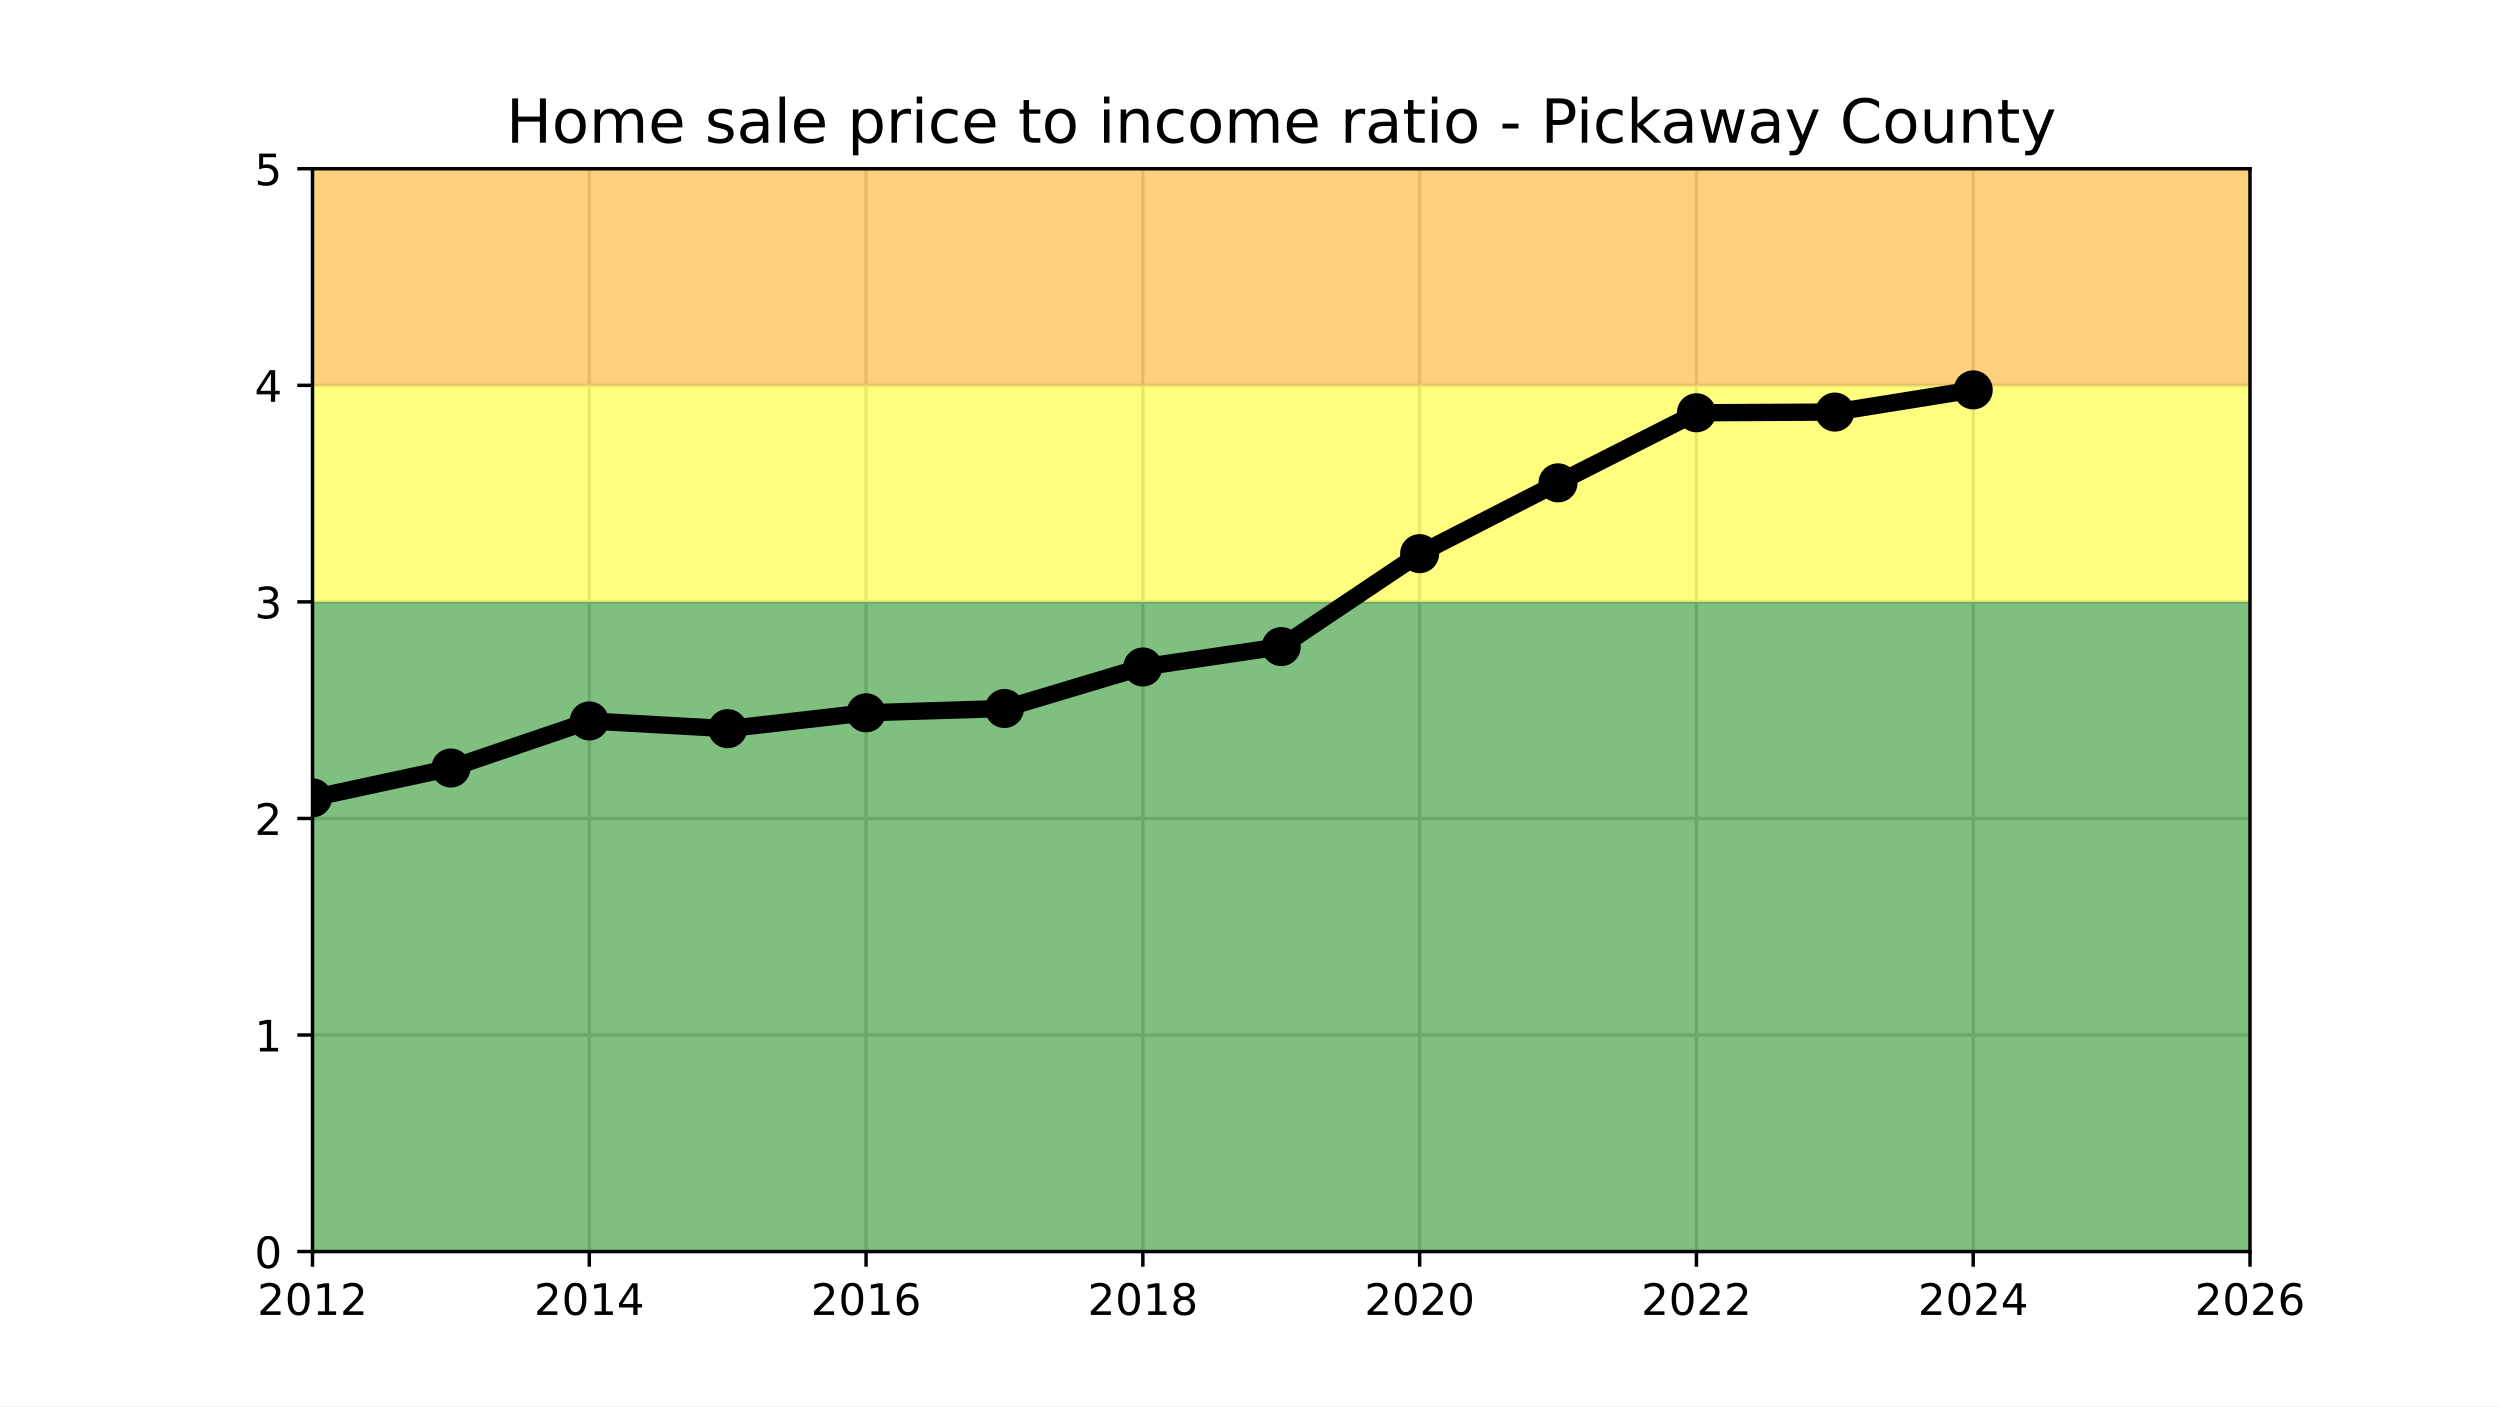
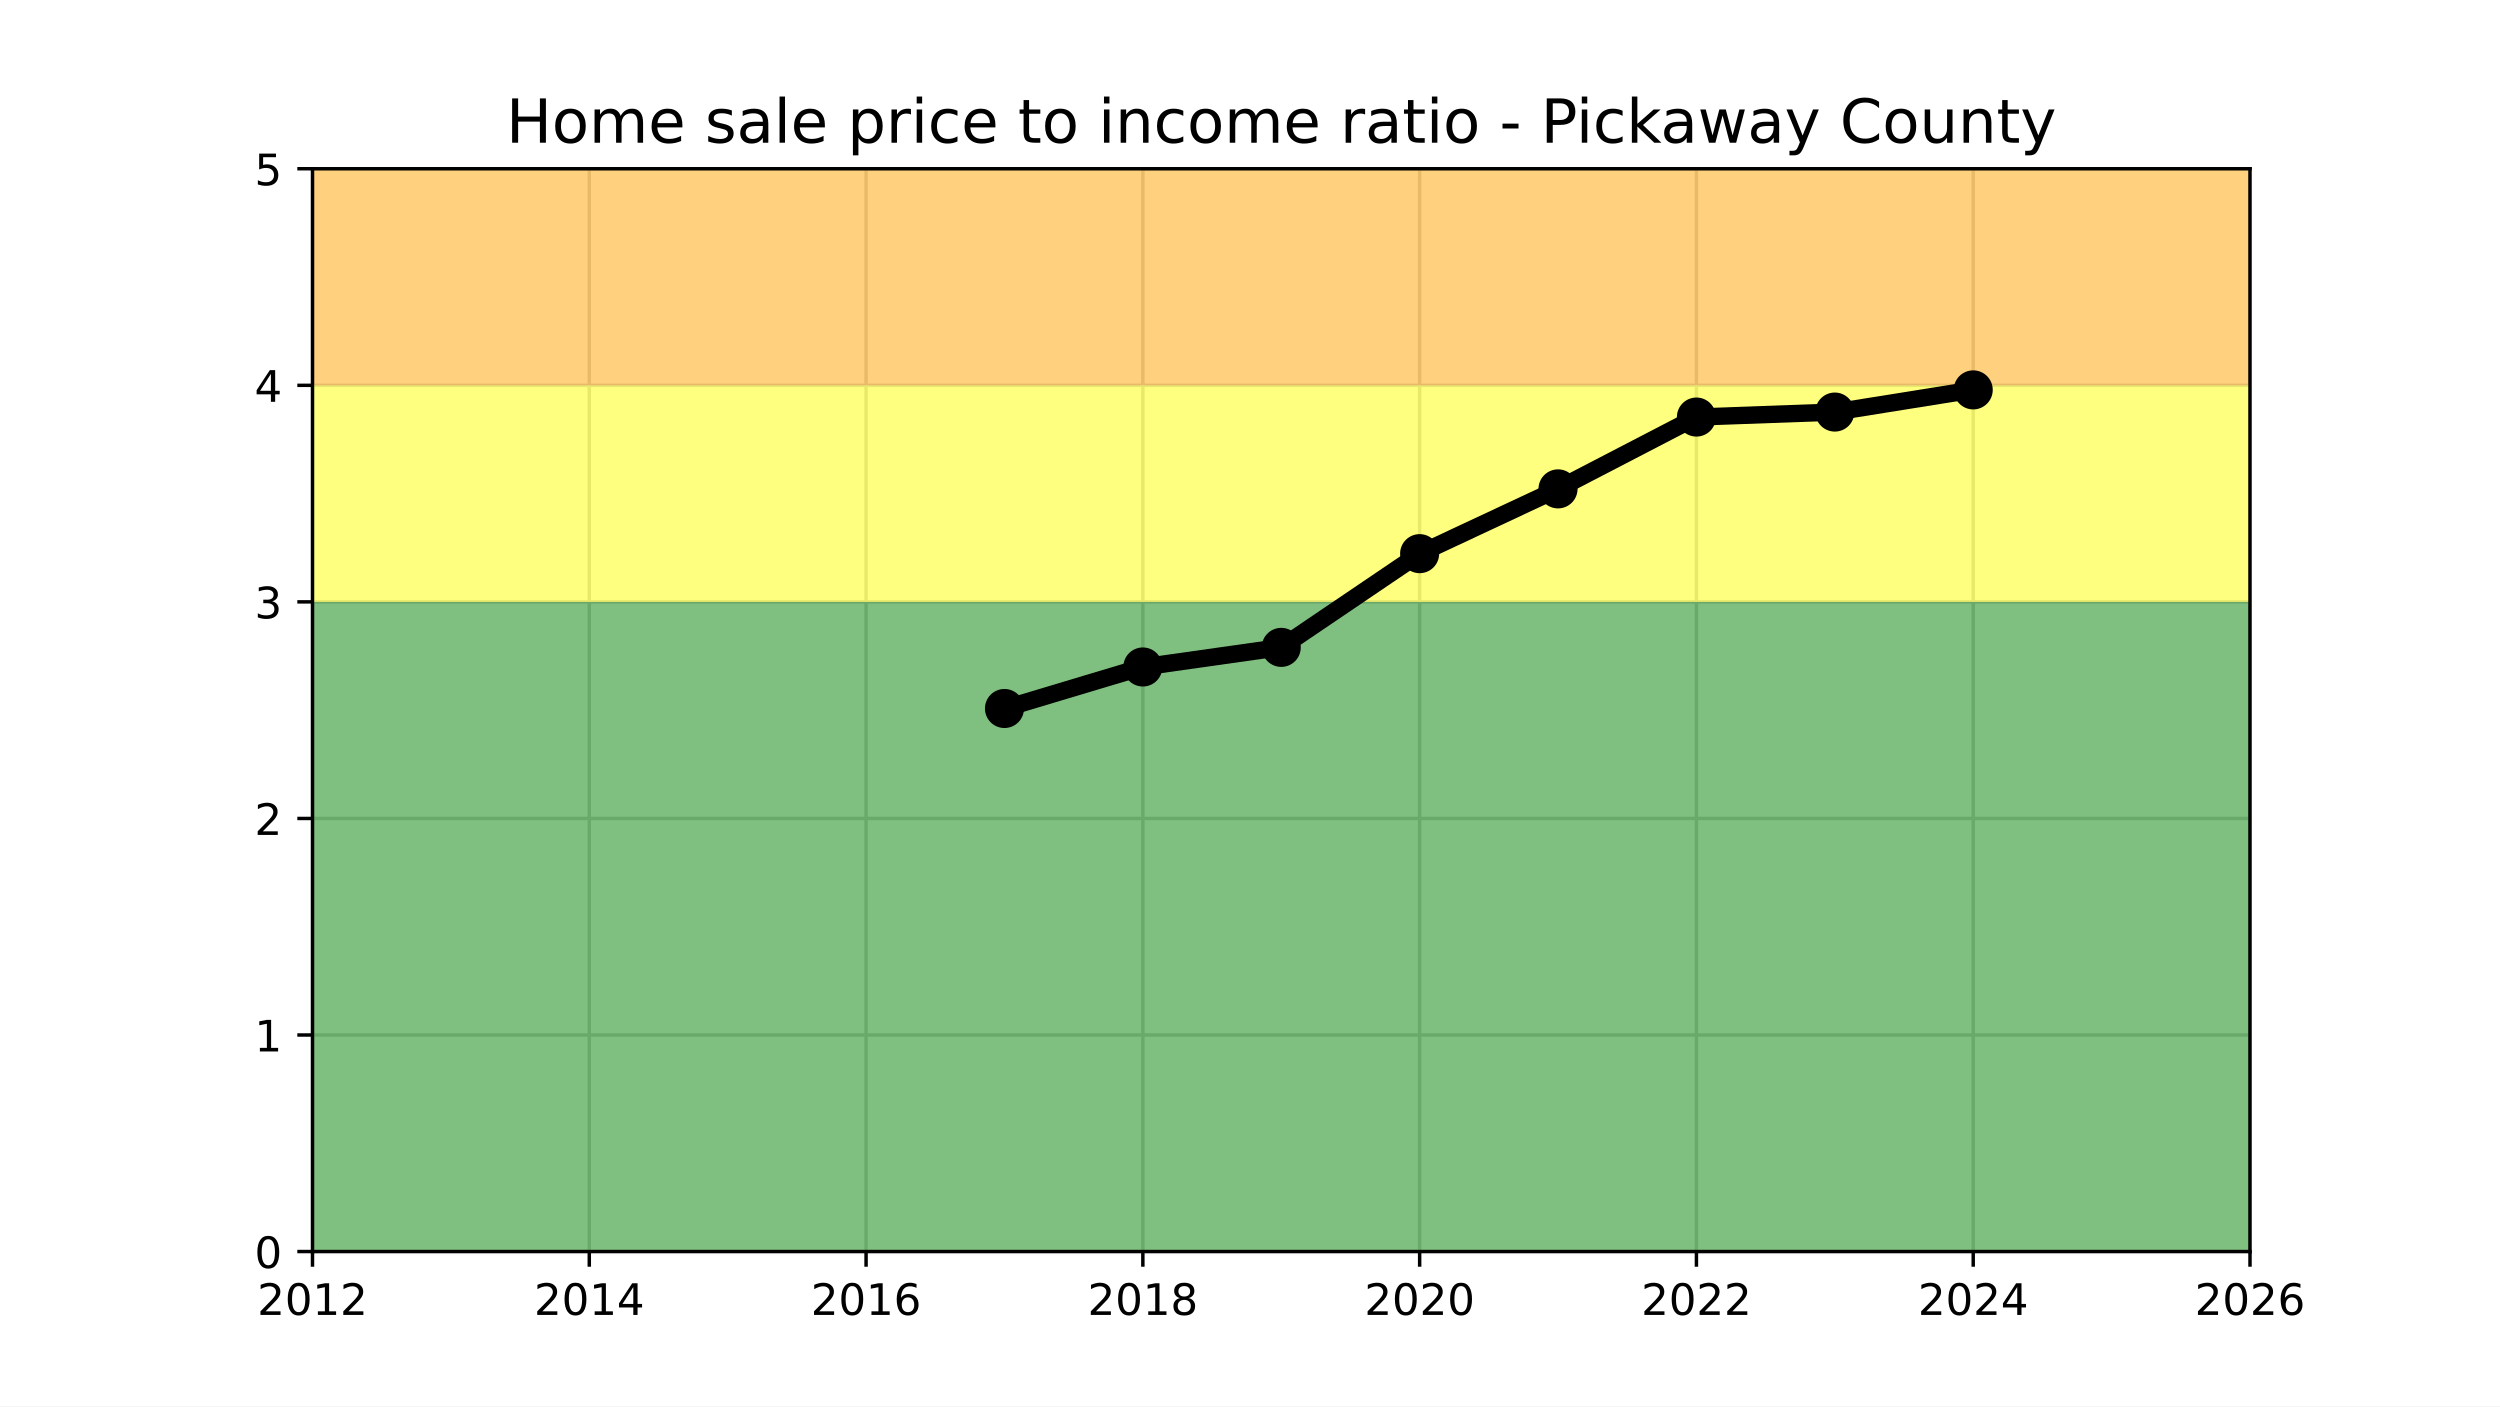
<svg xmlns="http://www.w3.org/2000/svg" xmlns:xlink="http://www.w3.org/1999/xlink" width="576pt" height="324pt" viewBox="0 0 576 324" version="1.1">
  <defs>
    <style type="text/css">*{stroke-linejoin: round; stroke-linecap: butt}</style>
  </defs>
  <g id="figure_1">
    <g id="patch_1">
      <path d="M 0 324  L 576 324  L 576 0  L 0 0  z " style="fill: #ffffff" />
    </g>
    <g id="axes_1">
      <g id="patch_2">
        <path d="M 72 288.36  L 518.4 288.36  L 518.4 38.88  L 72 38.88  z " style="fill: #ffffff" />
      </g>
      <g id="matplotlib.axis_1">
        <g id="xtick_1">
          <g id="line2d_1">
-             <path d="M 72 288.36  L 72 38.88  " clip-path="url(#p6f67973359)" style="fill: none; stroke: #d3d3d3; stroke-width: 0.8; stroke-linecap: square" />
+             <path d="M 72 288.36  L 72 38.88  " clip-path="url(#pc528bc498f)" style="fill: none; stroke: #d3d3d3; stroke-width: 0.8; stroke-linecap: square" />
          </g>
          <g id="line2d_2">
            <defs>
-               <path id="mface6bb71c" d="M 0 0  L 0 3.5  " style="stroke: #000000; stroke-width: 0.8" />
+               <path id="m0e28d8a5d4" d="M 0 0  L 0 3.5  " style="stroke: #000000; stroke-width: 0.8" />
            </defs>
            <g>
-               <use xlink:href="#mface6bb71c" x="72" y="288.36" style="stroke: #000000; stroke-width: 0.8" />
+               <use xlink:href="#m0e28d8a5d4" x="72" y="288.36" style="stroke: #000000; stroke-width: 0.8" />
            </g>
          </g>
          <g id="text_1">
            <g transform="translate(59.275 302.9584) scale(0.1 -0.1)">
              <defs>
                <path id="DejaVuSans-32" d="M 1228 531  L 3431 531  L 3431 0  L 469 0  L 469 531  Q 828 903 1448 1529  Q 2069 2156 2228 2338  Q 2531 2678 2651 2914  Q 2772 3150 2772 3378  Q 2772 3750 2511 3984  Q 2250 4219 1831 4219  Q 1534 4219 1204 4116  Q 875 4013 500 3803  L 500 4441  Q 881 4594 1212 4672  Q 1544 4750 1819 4750  Q 2544 4750 2975 4387  Q 3406 4025 3406 3419  Q 3406 3131 3298 2873  Q 3191 2616 2906 2266  Q 2828 2175 2409 1742  Q 1991 1309 1228 531  z " transform="scale(0.015625)" />
                <path id="DejaVuSans-30" d="M 2034 4250  Q 1547 4250 1301 3770  Q 1056 3291 1056 2328  Q 1056 1369 1301 889  Q 1547 409 2034 409  Q 2525 409 2770 889  Q 3016 1369 3016 2328  Q 3016 3291 2770 3770  Q 2525 4250 2034 4250  z M 2034 4750  Q 2819 4750 3233 4129  Q 3647 3509 3647 2328  Q 3647 1150 3233 529  Q 2819 -91 2034 -91  Q 1250 -91 836 529  Q 422 1150 422 2328  Q 422 3509 836 4129  Q 1250 4750 2034 4750  z " transform="scale(0.015625)" />
                <path id="DejaVuSans-31" d="M 794 531  L 1825 531  L 1825 4091  L 703 3866  L 703 4441  L 1819 4666  L 2450 4666  L 2450 531  L 3481 531  L 3481 0  L 794 0  L 794 531  z " transform="scale(0.015625)" />
              </defs>
              <use xlink:href="#DejaVuSans-32" />
              <use xlink:href="#DejaVuSans-30" transform="translate(63.62305 0)" />
              <use xlink:href="#DejaVuSans-31" transform="translate(127.2461 0)" />
              <use xlink:href="#DejaVuSans-32" transform="translate(190.8691 0)" />
            </g>
          </g>
        </g>
        <g id="xtick_2">
          <g id="line2d_3">
-             <path d="M 135.771 288.36  L 135.771 38.88  " clip-path="url(#p6f67973359)" style="fill: none; stroke: #d3d3d3; stroke-width: 0.8; stroke-linecap: square" />
+             <path d="M 135.771 288.36  L 135.771 38.88  " clip-path="url(#pc528bc498f)" style="fill: none; stroke: #d3d3d3; stroke-width: 0.8; stroke-linecap: square" />
          </g>
          <g id="line2d_4">
            <g>
-               <use xlink:href="#mface6bb71c" x="135.771" y="288.36" style="stroke: #000000; stroke-width: 0.8" />
+               <use xlink:href="#m0e28d8a5d4" x="135.771" y="288.36" style="stroke: #000000; stroke-width: 0.8" />
            </g>
          </g>
          <g id="text_2">
            <g transform="translate(123.0464 302.9584) scale(0.1 -0.1)">
              <defs>
                <path id="DejaVuSans-34" d="M 2419 4116  L 825 1625  L 2419 1625  L 2419 4116  z M 2253 4666  L 3047 4666  L 3047 1625  L 3713 1625  L 3713 1100  L 3047 1100  L 3047 0  L 2419 0  L 2419 1100  L 313 1100  L 313 1709  L 2253 4666  z " transform="scale(0.015625)" />
              </defs>
              <use xlink:href="#DejaVuSans-32" />
              <use xlink:href="#DejaVuSans-30" transform="translate(63.62305 0)" />
              <use xlink:href="#DejaVuSans-31" transform="translate(127.2461 0)" />
              <use xlink:href="#DejaVuSans-34" transform="translate(190.8691 0)" />
            </g>
          </g>
        </g>
        <g id="xtick_3">
          <g id="line2d_5">
-             <path d="M 199.543 288.36  L 199.543 38.88  " clip-path="url(#p6f67973359)" style="fill: none; stroke: #d3d3d3; stroke-width: 0.8; stroke-linecap: square" />
+             <path d="M 199.543 288.36  L 199.543 38.88  " clip-path="url(#pc528bc498f)" style="fill: none; stroke: #d3d3d3; stroke-width: 0.8; stroke-linecap: square" />
          </g>
          <g id="line2d_6">
            <g>
-               <use xlink:href="#mface6bb71c" x="199.543" y="288.36" style="stroke: #000000; stroke-width: 0.8" />
+               <use xlink:href="#m0e28d8a5d4" x="199.543" y="288.36" style="stroke: #000000; stroke-width: 0.8" />
            </g>
          </g>
          <g id="text_3">
            <g transform="translate(186.8179 302.9584) scale(0.1 -0.1)">
              <defs>
                <path id="DejaVuSans-36" d="M 2113 2584  Q 1688 2584 1439 2293  Q 1191 2003 1191 1497  Q 1191 994 1439 701  Q 1688 409 2113 409  Q 2538 409 2786 701  Q 3034 994 3034 1497  Q 3034 2003 2786 2293  Q 2538 2584 2113 2584  z M 3366 4563  L 3366 3988  Q 3128 4100 2886 4159  Q 2644 4219 2406 4219  Q 1781 4219 1451 3797  Q 1122 3375 1075 2522  Q 1259 2794 1537 2939  Q 1816 3084 2150 3084  Q 2853 3084 3261 2657  Q 3669 2231 3669 1497  Q 3669 778 3244 343  Q 2819 -91 2113 -91  Q 1303 -91 875 529  Q 447 1150 447 2328  Q 447 3434 972 4092  Q 1497 4750 2381 4750  Q 2619 4750 2861 4703  Q 3103 4656 3366 4563  z " transform="scale(0.015625)" />
              </defs>
              <use xlink:href="#DejaVuSans-32" />
              <use xlink:href="#DejaVuSans-30" transform="translate(63.62305 0)" />
              <use xlink:href="#DejaVuSans-31" transform="translate(127.2461 0)" />
              <use xlink:href="#DejaVuSans-36" transform="translate(190.8691 0)" />
            </g>
          </g>
        </g>
        <g id="xtick_4">
          <g id="line2d_7">
-             <path d="M 263.314 288.36  L 263.314 38.88  " clip-path="url(#p6f67973359)" style="fill: none; stroke: #d3d3d3; stroke-width: 0.8; stroke-linecap: square" />
+             <path d="M 263.314 288.36  L 263.314 38.88  " clip-path="url(#pc528bc498f)" style="fill: none; stroke: #d3d3d3; stroke-width: 0.8; stroke-linecap: square" />
          </g>
          <g id="line2d_8">
            <g>
-               <use xlink:href="#mface6bb71c" x="263.314" y="288.36" style="stroke: #000000; stroke-width: 0.8" />
+               <use xlink:href="#m0e28d8a5d4" x="263.314" y="288.36" style="stroke: #000000; stroke-width: 0.8" />
            </g>
          </g>
          <g id="text_4">
            <g transform="translate(250.5893 302.9584) scale(0.1 -0.1)">
              <defs>
                <path id="DejaVuSans-38" d="M 2034 2216  Q 1584 2216 1326 1975  Q 1069 1734 1069 1313  Q 1069 891 1326 650  Q 1584 409 2034 409  Q 2484 409 2743 651  Q 3003 894 3003 1313  Q 3003 1734 2745 1975  Q 2488 2216 2034 2216  z M 1403 2484  Q 997 2584 770 2862  Q 544 3141 544 3541  Q 544 4100 942 4425  Q 1341 4750 2034 4750  Q 2731 4750 3128 4425  Q 3525 4100 3525 3541  Q 3525 3141 3298 2862  Q 3072 2584 2669 2484  Q 3125 2378 3379 2068  Q 3634 1759 3634 1313  Q 3634 634 3220 271  Q 2806 -91 2034 -91  Q 1263 -91 848 271  Q 434 634 434 1313  Q 434 1759 690 2068  Q 947 2378 1403 2484  z M 1172 3481  Q 1172 3119 1398 2916  Q 1625 2713 2034 2713  Q 2441 2713 2670 2916  Q 2900 3119 2900 3481  Q 2900 3844 2670 4047  Q 2441 4250 2034 4250  Q 1625 4250 1398 4047  Q 1172 3844 1172 3481  z " transform="scale(0.015625)" />
              </defs>
              <use xlink:href="#DejaVuSans-32" />
              <use xlink:href="#DejaVuSans-30" transform="translate(63.62305 0)" />
              <use xlink:href="#DejaVuSans-31" transform="translate(127.2461 0)" />
              <use xlink:href="#DejaVuSans-38" transform="translate(190.8691 0)" />
            </g>
          </g>
        </g>
        <g id="xtick_5">
          <g id="line2d_9">
-             <path d="M 327.086 288.36  L 327.086 38.88  " clip-path="url(#p6f67973359)" style="fill: none; stroke: #d3d3d3; stroke-width: 0.8; stroke-linecap: square" />
+             <path d="M 327.086 288.36  L 327.086 38.88  " clip-path="url(#pc528bc498f)" style="fill: none; stroke: #d3d3d3; stroke-width: 0.8; stroke-linecap: square" />
          </g>
          <g id="line2d_10">
            <g>
-               <use xlink:href="#mface6bb71c" x="327.086" y="288.36" style="stroke: #000000; stroke-width: 0.8" />
+               <use xlink:href="#m0e28d8a5d4" x="327.086" y="288.36" style="stroke: #000000; stroke-width: 0.8" />
            </g>
          </g>
          <g id="text_5">
            <g transform="translate(314.3607 302.9584) scale(0.1 -0.1)">
              <use xlink:href="#DejaVuSans-32" />
              <use xlink:href="#DejaVuSans-30" transform="translate(63.62305 0)" />
              <use xlink:href="#DejaVuSans-32" transform="translate(127.2461 0)" />
              <use xlink:href="#DejaVuSans-30" transform="translate(190.8691 0)" />
            </g>
          </g>
        </g>
        <g id="xtick_6">
          <g id="line2d_11">
-             <path d="M 390.857 288.36  L 390.857 38.88  " clip-path="url(#p6f67973359)" style="fill: none; stroke: #d3d3d3; stroke-width: 0.8; stroke-linecap: square" />
+             <path d="M 390.857 288.36  L 390.857 38.88  " clip-path="url(#pc528bc498f)" style="fill: none; stroke: #d3d3d3; stroke-width: 0.8; stroke-linecap: square" />
          </g>
          <g id="line2d_12">
            <g>
-               <use xlink:href="#mface6bb71c" x="390.857" y="288.36" style="stroke: #000000; stroke-width: 0.8" />
+               <use xlink:href="#m0e28d8a5d4" x="390.857" y="288.36" style="stroke: #000000; stroke-width: 0.8" />
            </g>
          </g>
          <g id="text_6">
            <g transform="translate(378.1321 302.9584) scale(0.1 -0.1)">
              <use xlink:href="#DejaVuSans-32" />
              <use xlink:href="#DejaVuSans-30" transform="translate(63.62305 0)" />
              <use xlink:href="#DejaVuSans-32" transform="translate(127.2461 0)" />
              <use xlink:href="#DejaVuSans-32" transform="translate(190.8691 0)" />
            </g>
          </g>
        </g>
        <g id="xtick_7">
          <g id="line2d_13">
-             <path d="M 454.629 288.36  L 454.629 38.88  " clip-path="url(#p6f67973359)" style="fill: none; stroke: #d3d3d3; stroke-width: 0.8; stroke-linecap: square" />
+             <path d="M 454.629 288.36  L 454.629 38.88  " clip-path="url(#pc528bc498f)" style="fill: none; stroke: #d3d3d3; stroke-width: 0.8; stroke-linecap: square" />
          </g>
          <g id="line2d_14">
            <g>
-               <use xlink:href="#mface6bb71c" x="454.629" y="288.36" style="stroke: #000000; stroke-width: 0.8" />
+               <use xlink:href="#m0e28d8a5d4" x="454.629" y="288.36" style="stroke: #000000; stroke-width: 0.8" />
            </g>
          </g>
          <g id="text_7">
            <g transform="translate(441.9036 302.9584) scale(0.1 -0.1)">
              <use xlink:href="#DejaVuSans-32" />
              <use xlink:href="#DejaVuSans-30" transform="translate(63.62305 0)" />
              <use xlink:href="#DejaVuSans-32" transform="translate(127.2461 0)" />
              <use xlink:href="#DejaVuSans-34" transform="translate(190.8691 0)" />
            </g>
          </g>
        </g>
        <g id="xtick_8">
          <g id="line2d_15">
-             <path d="M 518.4 288.36  L 518.4 38.88  " clip-path="url(#p6f67973359)" style="fill: none; stroke: #d3d3d3; stroke-width: 0.8; stroke-linecap: square" />
+             <path d="M 518.4 288.36  L 518.4 38.88  " clip-path="url(#pc528bc498f)" style="fill: none; stroke: #d3d3d3; stroke-width: 0.8; stroke-linecap: square" />
          </g>
          <g id="line2d_16">
            <g>
-               <use xlink:href="#mface6bb71c" x="518.4" y="288.36" style="stroke: #000000; stroke-width: 0.8" />
+               <use xlink:href="#m0e28d8a5d4" x="518.4" y="288.36" style="stroke: #000000; stroke-width: 0.8" />
            </g>
          </g>
          <g id="text_8">
            <g transform="translate(505.675 302.9584) scale(0.1 -0.1)">
              <use xlink:href="#DejaVuSans-32" />
              <use xlink:href="#DejaVuSans-30" transform="translate(63.62305 0)" />
              <use xlink:href="#DejaVuSans-32" transform="translate(127.2461 0)" />
              <use xlink:href="#DejaVuSans-36" transform="translate(190.8691 0)" />
            </g>
          </g>
        </g>
      </g>
      <g id="matplotlib.axis_2">
        <g id="ytick_1">
          <g id="line2d_17">
-             <path d="M 72 288.36  L 518.4 288.36  " clip-path="url(#p6f67973359)" style="fill: none; stroke: #d3d3d3; stroke-width: 0.8; stroke-linecap: square" />
+             <path d="M 72 288.36  L 518.4 288.36  " clip-path="url(#pc528bc498f)" style="fill: none; stroke: #d3d3d3; stroke-width: 0.8; stroke-linecap: square" />
          </g>
          <g id="line2d_18">
            <defs>
-               <path id="ma7f2b5d36d" d="M 0 0  L -3.5 0  " style="stroke: #000000; stroke-width: 0.8" />
+               <path id="m0cc59bc27e" d="M 0 0  L -3.5 0  " style="stroke: #000000; stroke-width: 0.8" />
            </defs>
            <g>
-               <use xlink:href="#ma7f2b5d36d" x="72" y="288.36" style="stroke: #000000; stroke-width: 0.8" />
+               <use xlink:href="#m0cc59bc27e" x="72" y="288.36" style="stroke: #000000; stroke-width: 0.8" />
            </g>
          </g>
          <g id="text_9">
            <g transform="translate(58.6375 292.1592) scale(0.1 -0.1)">
              <use xlink:href="#DejaVuSans-30" />
            </g>
          </g>
        </g>
        <g id="ytick_2">
          <g id="line2d_19">
-             <path d="M 72 238.464  L 518.4 238.464  " clip-path="url(#p6f67973359)" style="fill: none; stroke: #d3d3d3; stroke-width: 0.8; stroke-linecap: square" />
+             <path d="M 72 238.464  L 518.4 238.464  " clip-path="url(#pc528bc498f)" style="fill: none; stroke: #d3d3d3; stroke-width: 0.8; stroke-linecap: square" />
          </g>
          <g id="line2d_20">
            <g>
-               <use xlink:href="#ma7f2b5d36d" x="72" y="238.464" style="stroke: #000000; stroke-width: 0.8" />
+               <use xlink:href="#m0cc59bc27e" x="72" y="238.464" style="stroke: #000000; stroke-width: 0.8" />
            </g>
          </g>
          <g id="text_10">
            <g transform="translate(58.6375 242.2632) scale(0.1 -0.1)">
              <use xlink:href="#DejaVuSans-31" />
            </g>
          </g>
        </g>
        <g id="ytick_3">
          <g id="line2d_21">
-             <path d="M 72 188.568  L 518.4 188.568  " clip-path="url(#p6f67973359)" style="fill: none; stroke: #d3d3d3; stroke-width: 0.8; stroke-linecap: square" />
+             <path d="M 72 188.568  L 518.4 188.568  " clip-path="url(#pc528bc498f)" style="fill: none; stroke: #d3d3d3; stroke-width: 0.8; stroke-linecap: square" />
          </g>
          <g id="line2d_22">
            <g>
-               <use xlink:href="#ma7f2b5d36d" x="72" y="188.568" style="stroke: #000000; stroke-width: 0.8" />
+               <use xlink:href="#m0cc59bc27e" x="72" y="188.568" style="stroke: #000000; stroke-width: 0.8" />
            </g>
          </g>
          <g id="text_11">
            <g transform="translate(58.6375 192.3672) scale(0.1 -0.1)">
              <use xlink:href="#DejaVuSans-32" />
            </g>
          </g>
        </g>
        <g id="ytick_4">
          <g id="line2d_23">
-             <path d="M 72 138.672  L 518.4 138.672  " clip-path="url(#p6f67973359)" style="fill: none; stroke: #d3d3d3; stroke-width: 0.8; stroke-linecap: square" />
+             <path d="M 72 138.672  L 518.4 138.672  " clip-path="url(#pc528bc498f)" style="fill: none; stroke: #d3d3d3; stroke-width: 0.8; stroke-linecap: square" />
          </g>
          <g id="line2d_24">
            <g>
-               <use xlink:href="#ma7f2b5d36d" x="72" y="138.672" style="stroke: #000000; stroke-width: 0.8" />
+               <use xlink:href="#m0cc59bc27e" x="72" y="138.672" style="stroke: #000000; stroke-width: 0.8" />
            </g>
          </g>
          <g id="text_12">
            <g transform="translate(58.6375 142.4712) scale(0.1 -0.1)">
              <defs>
                <path id="DejaVuSans-33" d="M 2597 2516  Q 3050 2419 3304 2112  Q 3559 1806 3559 1356  Q 3559 666 3084 287  Q 2609 -91 1734 -91  Q 1441 -91 1130 -33  Q 819 25 488 141  L 488 750  Q 750 597 1062 519  Q 1375 441 1716 441  Q 2309 441 2620 675  Q 2931 909 2931 1356  Q 2931 1769 2642 2001  Q 2353 2234 1838 2234  L 1294 2234  L 1294 2753  L 1863 2753  Q 2328 2753 2575 2939  Q 2822 3125 2822 3475  Q 2822 3834 2567 4026  Q 2313 4219 1838 4219  Q 1578 4219 1281 4162  Q 984 4106 628 3988  L 628 4550  Q 988 4650 1302 4700  Q 1616 4750 1894 4750  Q 2613 4750 3031 4423  Q 3450 4097 3450 3541  Q 3450 3153 3228 2886  Q 3006 2619 2597 2516  z " transform="scale(0.015625)" />
              </defs>
              <use xlink:href="#DejaVuSans-33" />
            </g>
          </g>
        </g>
        <g id="ytick_5">
          <g id="line2d_25">
-             <path d="M 72 88.776  L 518.4 88.776  " clip-path="url(#p6f67973359)" style="fill: none; stroke: #d3d3d3; stroke-width: 0.8; stroke-linecap: square" />
+             <path d="M 72 88.776  L 518.4 88.776  " clip-path="url(#pc528bc498f)" style="fill: none; stroke: #d3d3d3; stroke-width: 0.8; stroke-linecap: square" />
          </g>
          <g id="line2d_26">
            <g>
-               <use xlink:href="#ma7f2b5d36d" x="72" y="88.776" style="stroke: #000000; stroke-width: 0.8" />
+               <use xlink:href="#m0cc59bc27e" x="72" y="88.776" style="stroke: #000000; stroke-width: 0.8" />
            </g>
          </g>
          <g id="text_13">
            <g transform="translate(58.6375 92.57522) scale(0.1 -0.1)">
              <use xlink:href="#DejaVuSans-34" />
            </g>
          </g>
        </g>
        <g id="ytick_6">
          <g id="line2d_27">
-             <path d="M 72 38.88  L 518.4 38.88  " clip-path="url(#p6f67973359)" style="fill: none; stroke: #d3d3d3; stroke-width: 0.8; stroke-linecap: square" />
+             <path d="M 72 38.88  L 518.4 38.88  " clip-path="url(#pc528bc498f)" style="fill: none; stroke: #d3d3d3; stroke-width: 0.8; stroke-linecap: square" />
          </g>
          <g id="line2d_28">
            <g>
-               <use xlink:href="#ma7f2b5d36d" x="72" y="38.88" style="stroke: #000000; stroke-width: 0.8" />
+               <use xlink:href="#m0cc59bc27e" x="72" y="38.88" style="stroke: #000000; stroke-width: 0.8" />
            </g>
          </g>
          <g id="text_14">
            <g transform="translate(58.6375 42.67922) scale(0.1 -0.1)">
              <defs>
                <path id="DejaVuSans-35" d="M 691 4666  L 3169 4666  L 3169 4134  L 1269 4134  L 1269 2991  Q 1406 3038 1543 3061  Q 1681 3084 1819 3084  Q 2600 3084 3056 2656  Q 3513 2228 3513 1497  Q 3513 744 3044 326  Q 2575 -91 1722 -91  Q 1428 -91 1123 -41  Q 819 9 494 109  L 494 744  Q 775 591 1075 516  Q 1375 441 1709 441  Q 2250 441 2565 725  Q 2881 1009 2881 1497  Q 2881 1984 2565 2268  Q 2250 2553 1709 2553  Q 1456 2553 1204 2497  Q 953 2441 691 2322  L 691 4666  z " transform="scale(0.015625)" />
              </defs>
              <use xlink:href="#DejaVuSans-35" />
            </g>
          </g>
        </g>
      </g>
      <g id="FillBetweenPolyCollection_1">
-         <path d="M 72 138.672  L 72 288.36  L 103.886 288.36  L 135.771 288.36  L 167.657 288.36  L 199.543 288.36  L 231.429 288.36  L 263.314 288.36  L 295.2 288.36  L 327.086 288.36  L 358.971 288.36  L 390.857 288.36  L 422.743 288.36  L 454.629 288.36  L 486.514 288.36  L 518.4 288.36  L 518.4 138.672  L 518.4 138.672  L 486.514 138.672  L 454.629 138.672  L 422.743 138.672  L 390.857 138.672  L 358.971 138.672  L 327.086 138.672  L 295.2 138.672  L 263.314 138.672  L 231.429 138.672  L 199.543 138.672  L 167.657 138.672  L 135.771 138.672  L 103.886 138.672  L 72 138.672  z " clip-path="url(#p6f67973359)" style="fill: #008000; fill-opacity: 0.5" />
+         <path d="M 72 138.672  L 72 288.36  L 103.886 288.36  L 135.771 288.36  L 167.657 288.36  L 199.543 288.36  L 231.429 288.36  L 263.314 288.36  L 295.2 288.36  L 327.086 288.36  L 358.971 288.36  L 390.857 288.36  L 422.743 288.36  L 454.629 288.36  L 486.514 288.36  L 518.4 288.36  L 518.4 138.672  L 518.4 138.672  L 486.514 138.672  L 454.629 138.672  L 422.743 138.672  L 390.857 138.672  L 358.971 138.672  L 327.086 138.672  L 295.2 138.672  L 263.314 138.672  L 231.429 138.672  L 199.543 138.672  L 167.657 138.672  L 135.771 138.672  L 103.886 138.672  L 72 138.672  z " clip-path="url(#pc528bc498f)" style="fill: #008000; fill-opacity: 0.5" />
      </g>
      <g id="FillBetweenPolyCollection_2">
-         <path d="M 72 88.776  L 72 138.672  L 103.886 138.672  L 135.771 138.672  L 167.657 138.672  L 199.543 138.672  L 231.429 138.672  L 263.314 138.672  L 295.2 138.672  L 327.086 138.672  L 358.971 138.672  L 390.857 138.672  L 422.743 138.672  L 454.629 138.672  L 486.514 138.672  L 518.4 138.672  L 518.4 88.776  L 518.4 88.776  L 486.514 88.776  L 454.629 88.776  L 422.743 88.776  L 390.857 88.776  L 358.971 88.776  L 327.086 88.776  L 295.2 88.776  L 263.314 88.776  L 231.429 88.776  L 199.543 88.776  L 167.657 88.776  L 135.771 88.776  L 103.886 88.776  L 72 88.776  z " clip-path="url(#p6f67973359)" style="fill: #ffff00; fill-opacity: 0.5" />
+         <path d="M 72 88.776  L 72 138.672  L 103.886 138.672  L 135.771 138.672  L 167.657 138.672  L 199.543 138.672  L 231.429 138.672  L 263.314 138.672  L 295.2 138.672  L 327.086 138.672  L 358.971 138.672  L 390.857 138.672  L 422.743 138.672  L 454.629 138.672  L 486.514 138.672  L 518.4 138.672  L 518.4 88.776  L 518.4 88.776  L 486.514 88.776  L 454.629 88.776  L 422.743 88.776  L 390.857 88.776  L 358.971 88.776  L 327.086 88.776  L 295.2 88.776  L 263.314 88.776  L 231.429 88.776  L 199.543 88.776  L 167.657 88.776  L 135.771 88.776  L 103.886 88.776  L 72 88.776  z " clip-path="url(#pc528bc498f)" style="fill: #ffff00; fill-opacity: 0.5" />
      </g>
      <g id="FillBetweenPolyCollection_3">
-         <path d="M 72 38.88  L 72 88.776  L 103.886 88.776  L 135.771 88.776  L 167.657 88.776  L 199.543 88.776  L 231.429 88.776  L 263.314 88.776  L 295.2 88.776  L 327.086 88.776  L 358.971 88.776  L 390.857 88.776  L 422.743 88.776  L 454.629 88.776  L 486.514 88.776  L 518.4 88.776  L 518.4 38.88  L 518.4 38.88  L 486.514 38.88  L 454.629 38.88  L 422.743 38.88  L 390.857 38.88  L 358.971 38.88  L 327.086 38.88  L 295.2 38.88  L 263.314 38.88  L 231.429 38.88  L 199.543 38.88  L 167.657 38.88  L 135.771 38.88  L 103.886 38.88  L 72 38.88  z " clip-path="url(#p6f67973359)" style="fill: #ffa500; fill-opacity: 0.5" />
+         <path d="M 72 38.88  L 72 88.776  L 103.886 88.776  L 135.771 88.776  L 167.657 88.776  L 199.543 88.776  L 231.429 88.776  L 263.314 88.776  L 295.2 88.776  L 327.086 88.776  L 358.971 88.776  L 390.857 88.776  L 422.743 88.776  L 454.629 88.776  L 486.514 88.776  L 518.4 88.776  L 518.4 38.88  L 518.4 38.88  L 486.514 38.88  L 454.629 38.88  L 422.743 38.88  L 390.857 38.88  L 358.971 38.88  L 327.086 38.88  L 295.2 38.88  L 263.314 38.88  L 231.429 38.88  L 199.543 38.88  L 167.657 38.88  L 135.771 38.88  L 103.886 38.88  L 72 38.88  z " clip-path="url(#pc528bc498f)" style="fill: #ffa500; fill-opacity: 0.5" />
      </g>
      <g id="line2d_29">
-         <path d="M 72 183.827  L 103.886 176.95  L 135.771 166.105  L 167.657 167.89  L 199.543 164.228  L 231.429 163.237  L 263.314 153.672  L 295.2 148.97  L 327.086 127.562  L 358.971 111.249  L 390.857 95.102  L 422.743 94.94  L 454.629 89.83  " clip-path="url(#p6f67973359)" style="fill: none; stroke: #000000; stroke-width: 4; stroke-linecap: square" />
+         <path d="M 231.429 163.237  L 263.314 153.672  L 295.2 149.156  L 327.086 127.562  L 358.971 112.639  L 390.857 96.09  L 422.743 94.94  L 454.629 89.83  " clip-path="url(#pc528bc498f)" style="fill: none; stroke: #000000; stroke-width: 4; stroke-linecap: square" />
        <defs>
-           <path id="m71c608eb58" d="M 0 4  C 1.061 4 2.078 3.579 2.828 2.828  C 3.579 2.078 4 1.061 4 0  C 4 -1.061 3.579 -2.078 2.828 -2.828  C 2.078 -3.579 1.061 -4 0 -4  C -1.061 -4 -2.078 -3.579 -2.828 -2.828  C -3.579 -2.078 -4 -1.061 -4 0  C -4 1.061 -3.579 2.078 -2.828 2.828  C -2.078 3.579 -1.061 4 0 4  z " style="stroke: #000000" />
+           <path id="m5793d3b3b3" d="M 0 4  C 1.061 4 2.078 3.579 2.828 2.828  C 3.579 2.078 4 1.061 4 0  C 4 -1.061 3.579 -2.078 2.828 -2.828  C 2.078 -3.579 1.061 -4 0 -4  C -1.061 -4 -2.078 -3.579 -2.828 -2.828  C -3.579 -2.078 -4 -1.061 -4 0  C -4 1.061 -3.579 2.078 -2.828 2.828  C -2.078 3.579 -1.061 4 0 4  z " style="stroke: #000000" />
        </defs>
-         <g clip-path="url(#p6f67973359)">
-           <use xlink:href="#m71c608eb58" x="72" y="183.827" style="stroke: #000000" />
-           <use xlink:href="#m71c608eb58" x="103.886" y="176.95" style="stroke: #000000" />
-           <use xlink:href="#m71c608eb58" x="135.771" y="166.105" style="stroke: #000000" />
-           <use xlink:href="#m71c608eb58" x="167.657" y="167.89" style="stroke: #000000" />
-           <use xlink:href="#m71c608eb58" x="199.543" y="164.228" style="stroke: #000000" />
-           <use xlink:href="#m71c608eb58" x="231.429" y="163.237" style="stroke: #000000" />
-           <use xlink:href="#m71c608eb58" x="263.314" y="153.672" style="stroke: #000000" />
-           <use xlink:href="#m71c608eb58" x="295.2" y="148.97" style="stroke: #000000" />
-           <use xlink:href="#m71c608eb58" x="327.086" y="127.562" style="stroke: #000000" />
-           <use xlink:href="#m71c608eb58" x="358.971" y="111.249" style="stroke: #000000" />
-           <use xlink:href="#m71c608eb58" x="390.857" y="95.102" style="stroke: #000000" />
-           <use xlink:href="#m71c608eb58" x="422.743" y="94.94" style="stroke: #000000" />
-           <use xlink:href="#m71c608eb58" x="454.629" y="89.83" style="stroke: #000000" />
+         <g clip-path="url(#pc528bc498f)">
+           <use xlink:href="#m5793d3b3b3" x="231.429" y="163.237" style="stroke: #000000" />
+           <use xlink:href="#m5793d3b3b3" x="263.314" y="153.672" style="stroke: #000000" />
+           <use xlink:href="#m5793d3b3b3" x="295.2" y="149.156" style="stroke: #000000" />
+           <use xlink:href="#m5793d3b3b3" x="327.086" y="127.562" style="stroke: #000000" />
+           <use xlink:href="#m5793d3b3b3" x="358.971" y="112.639" style="stroke: #000000" />
+           <use xlink:href="#m5793d3b3b3" x="390.857" y="96.09" style="stroke: #000000" />
+           <use xlink:href="#m5793d3b3b3" x="422.743" y="94.94" style="stroke: #000000" />
+           <use xlink:href="#m5793d3b3b3" x="454.629" y="89.83" style="stroke: #000000" />
        </g>
      </g>
      <g id="patch_3">
        <path d="M 72 288.36  L 72 38.88  " style="fill: none; stroke: #000000; stroke-width: 0.8; stroke-linejoin: miter; stroke-linecap: square" />
      </g>
      <g id="patch_4">
        <path d="M 518.4 288.36  L 518.4 38.88  " style="fill: none; stroke: #000000; stroke-width: 0.8; stroke-linejoin: miter; stroke-linecap: square" />
      </g>
      <g id="patch_5">
        <path d="M 72 288.36  L 518.4 288.36  " style="fill: none; stroke: #000000; stroke-width: 0.8; stroke-linejoin: miter; stroke-linecap: square" />
      </g>
      <g id="patch_6">
        <path d="M 72 38.88  L 518.4 38.88  " style="fill: none; stroke: #000000; stroke-width: 0.8; stroke-linejoin: miter; stroke-linecap: square" />
      </g>
      <g id="text_15">
        <g transform="translate(116.6223 32.88) scale(0.14 -0.14)">
          <defs>
            <path id="DejaVuSans-48" d="M 628 4666  L 1259 4666  L 1259 2753  L 3553 2753  L 3553 4666  L 4184 4666  L 4184 0  L 3553 0  L 3553 2222  L 1259 2222  L 1259 0  L 628 0  L 628 4666  z " transform="scale(0.015625)" />
            <path id="DejaVuSans-6f" d="M 1959 3097  Q 1497 3097 1228 2736  Q 959 2375 959 1747  Q 959 1119 1226 758  Q 1494 397 1959 397  Q 2419 397 2687 759  Q 2956 1122 2956 1747  Q 2956 2369 2687 2733  Q 2419 3097 1959 3097  z M 1959 3584  Q 2709 3584 3137 3096  Q 3566 2609 3566 1747  Q 3566 888 3137 398  Q 2709 -91 1959 -91  Q 1206 -91 779 398  Q 353 888 353 1747  Q 353 2609 779 3096  Q 1206 3584 1959 3584  z " transform="scale(0.015625)" />
            <path id="DejaVuSans-6d" d="M 3328 2828  Q 3544 3216 3844 3400  Q 4144 3584 4550 3584  Q 5097 3584 5394 3201  Q 5691 2819 5691 2113  L 5691 0  L 5113 0  L 5113 2094  Q 5113 2597 4934 2840  Q 4756 3084 4391 3084  Q 3944 3084 3684 2787  Q 3425 2491 3425 1978  L 3425 0  L 2847 0  L 2847 2094  Q 2847 2600 2669 2842  Q 2491 3084 2119 3084  Q 1678 3084 1418 2786  Q 1159 2488 1159 1978  L 1159 0  L 581 0  L 581 3500  L 1159 3500  L 1159 2956  Q 1356 3278 1631 3431  Q 1906 3584 2284 3584  Q 2666 3584 2933 3390  Q 3200 3197 3328 2828  z " transform="scale(0.015625)" />
            <path id="DejaVuSans-65" d="M 3597 1894  L 3597 1613  L 953 1613  Q 991 1019 1311 708  Q 1631 397 2203 397  Q 2534 397 2845 478  Q 3156 559 3463 722  L 3463 178  Q 3153 47 2828 -22  Q 2503 -91 2169 -91  Q 1331 -91 842 396  Q 353 884 353 1716  Q 353 2575 817 3079  Q 1281 3584 2069 3584  Q 2775 3584 3186 3129  Q 3597 2675 3597 1894  z M 3022 2063  Q 3016 2534 2758 2815  Q 2500 3097 2075 3097  Q 1594 3097 1305 2825  Q 1016 2553 972 2059  L 3022 2063  z " transform="scale(0.015625)" />
            <path id="DejaVuSans-20" transform="scale(0.015625)" />
            <path id="DejaVuSans-73" d="M 2834 3397  L 2834 2853  Q 2591 2978 2328 3040  Q 2066 3103 1784 3103  Q 1356 3103 1142 2972  Q 928 2841 928 2578  Q 928 2378 1081 2264  Q 1234 2150 1697 2047  L 1894 2003  Q 2506 1872 2764 1633  Q 3022 1394 3022 966  Q 3022 478 2636 193  Q 2250 -91 1575 -91  Q 1294 -91 989 -36  Q 684 19 347 128  L 347 722  Q 666 556 975 473  Q 1284 391 1588 391  Q 1994 391 2212 530  Q 2431 669 2431 922  Q 2431 1156 2273 1281  Q 2116 1406 1581 1522  L 1381 1569  Q 847 1681 609 1914  Q 372 2147 372 2553  Q 372 3047 722 3315  Q 1072 3584 1716 3584  Q 2034 3584 2315 3537  Q 2597 3491 2834 3397  z " transform="scale(0.015625)" />
            <path id="DejaVuSans-61" d="M 2194 1759  Q 1497 1759 1228 1600  Q 959 1441 959 1056  Q 959 750 1161 570  Q 1363 391 1709 391  Q 2188 391 2477 730  Q 2766 1069 2766 1631  L 2766 1759  L 2194 1759  z M 3341 1997  L 3341 0  L 2766 0  L 2766 531  Q 2569 213 2275 61  Q 1981 -91 1556 -91  Q 1019 -91 701 211  Q 384 513 384 1019  Q 384 1609 779 1909  Q 1175 2209 1959 2209  L 2766 2209  L 2766 2266  Q 2766 2663 2505 2880  Q 2244 3097 1772 3097  Q 1472 3097 1187 3025  Q 903 2953 641 2809  L 641 3341  Q 956 3463 1253 3523  Q 1550 3584 1831 3584  Q 2591 3584 2966 3190  Q 3341 2797 3341 1997  z " transform="scale(0.015625)" />
            <path id="DejaVuSans-6c" d="M 603 4863  L 1178 4863  L 1178 0  L 603 0  L 603 4863  z " transform="scale(0.015625)" />
            <path id="DejaVuSans-70" d="M 1159 525  L 1159 -1331  L 581 -1331  L 581 3500  L 1159 3500  L 1159 2969  Q 1341 3281 1617 3432  Q 1894 3584 2278 3584  Q 2916 3584 3314 3078  Q 3713 2572 3713 1747  Q 3713 922 3314 415  Q 2916 -91 2278 -91  Q 1894 -91 1617 61  Q 1341 213 1159 525  z M 3116 1747  Q 3116 2381 2855 2742  Q 2594 3103 2138 3103  Q 1681 3103 1420 2742  Q 1159 2381 1159 1747  Q 1159 1113 1420 752  Q 1681 391 2138 391  Q 2594 391 2855 752  Q 3116 1113 3116 1747  z " transform="scale(0.015625)" />
            <path id="DejaVuSans-72" d="M 2631 2963  Q 2534 3019 2420 3045  Q 2306 3072 2169 3072  Q 1681 3072 1420 2755  Q 1159 2438 1159 1844  L 1159 0  L 581 0  L 581 3500  L 1159 3500  L 1159 2956  Q 1341 3275 1631 3429  Q 1922 3584 2338 3584  Q 2397 3584 2469 3576  Q 2541 3569 2628 3553  L 2631 2963  z " transform="scale(0.015625)" />
            <path id="DejaVuSans-69" d="M 603 3500  L 1178 3500  L 1178 0  L 603 0  L 603 3500  z M 603 4863  L 1178 4863  L 1178 4134  L 603 4134  L 603 4863  z " transform="scale(0.015625)" />
            <path id="DejaVuSans-63" d="M 3122 3366  L 3122 2828  Q 2878 2963 2633 3030  Q 2388 3097 2138 3097  Q 1578 3097 1268 2742  Q 959 2388 959 1747  Q 959 1106 1268 751  Q 1578 397 2138 397  Q 2388 397 2633 464  Q 2878 531 3122 666  L 3122 134  Q 2881 22 2623 -34  Q 2366 -91 2075 -91  Q 1284 -91 818 406  Q 353 903 353 1747  Q 353 2603 823 3093  Q 1294 3584 2113 3584  Q 2378 3584 2631 3529  Q 2884 3475 3122 3366  z " transform="scale(0.015625)" />
            <path id="DejaVuSans-74" d="M 1172 4494  L 1172 3500  L 2356 3500  L 2356 3053  L 1172 3053  L 1172 1153  Q 1172 725 1289 603  Q 1406 481 1766 481  L 2356 481  L 2356 0  L 1766 0  Q 1100 0 847 248  Q 594 497 594 1153  L 594 3053  L 172 3053  L 172 3500  L 594 3500  L 594 4494  L 1172 4494  z " transform="scale(0.015625)" />
            <path id="DejaVuSans-6e" d="M 3513 2113  L 3513 0  L 2938 0  L 2938 2094  Q 2938 2591 2744 2837  Q 2550 3084 2163 3084  Q 1697 3084 1428 2787  Q 1159 2491 1159 1978  L 1159 0  L 581 0  L 581 3500  L 1159 3500  L 1159 2956  Q 1366 3272 1645 3428  Q 1925 3584 2291 3584  Q 2894 3584 3203 3211  Q 3513 2838 3513 2113  z " transform="scale(0.015625)" />
            <path id="DejaVuSans-2d" d="M 313 2009  L 1997 2009  L 1997 1497  L 313 1497  L 313 2009  z " transform="scale(0.015625)" />
            <path id="DejaVuSans-50" d="M 1259 4147  L 1259 2394  L 2053 2394  Q 2494 2394 2734 2622  Q 2975 2850 2975 3272  Q 2975 3691 2734 3919  Q 2494 4147 2053 4147  L 1259 4147  z M 628 4666  L 2053 4666  Q 2838 4666 3239 4311  Q 3641 3956 3641 3272  Q 3641 2581 3239 2228  Q 2838 1875 2053 1875  L 1259 1875  L 1259 0  L 628 0  L 628 4666  z " transform="scale(0.015625)" />
            <path id="DejaVuSans-6b" d="M 581 4863  L 1159 4863  L 1159 1991  L 2875 3500  L 3609 3500  L 1753 1863  L 3688 0  L 2938 0  L 1159 1709  L 1159 0  L 581 0  L 581 4863  z " transform="scale(0.015625)" />
            <path id="DejaVuSans-77" d="M 269 3500  L 844 3500  L 1563 769  L 2278 3500  L 2956 3500  L 3675 769  L 4391 3500  L 4966 3500  L 4050 0  L 3372 0  L 2619 2869  L 1863 0  L 1184 0  L 269 3500  z " transform="scale(0.015625)" />
            <path id="DejaVuSans-79" d="M 2059 -325  Q 1816 -950 1584 -1140  Q 1353 -1331 966 -1331  L 506 -1331  L 506 -850  L 844 -850  Q 1081 -850 1212 -737  Q 1344 -625 1503 -206  L 1606 56  L 191 3500  L 800 3500  L 1894 763  L 2988 3500  L 3597 3500  L 2059 -325  z " transform="scale(0.015625)" />
            <path id="DejaVuSans-43" d="M 4122 4306  L 4122 3641  Q 3803 3938 3442 4084  Q 3081 4231 2675 4231  Q 1875 4231 1450 3742  Q 1025 3253 1025 2328  Q 1025 1406 1450 917  Q 1875 428 2675 428  Q 3081 428 3442 575  Q 3803 722 4122 1019  L 4122 359  Q 3791 134 3420 21  Q 3050 -91 2638 -91  Q 1578 -91 968 557  Q 359 1206 359 2328  Q 359 3453 968 4101  Q 1578 4750 2638 4750  Q 3056 4750 3426 4639  Q 3797 4528 4122 4306  z " transform="scale(0.015625)" />
            <path id="DejaVuSans-75" d="M 544 1381  L 544 3500  L 1119 3500  L 1119 1403  Q 1119 906 1312 657  Q 1506 409 1894 409  Q 2359 409 2629 706  Q 2900 1003 2900 1516  L 2900 3500  L 3475 3500  L 3475 0  L 2900 0  L 2900 538  Q 2691 219 2414 64  Q 2138 -91 1772 -91  Q 1169 -91 856 284  Q 544 659 544 1381  z M 1991 3584  L 1991 3584  z " transform="scale(0.015625)" />
          </defs>
          <use xlink:href="#DejaVuSans-48" />
          <use xlink:href="#DejaVuSans-6f" transform="translate(75.19531 0)" />
          <use xlink:href="#DejaVuSans-6d" transform="translate(136.377 0)" />
          <use xlink:href="#DejaVuSans-65" transform="translate(233.7891 0)" />
          <use xlink:href="#DejaVuSans-20" transform="translate(295.3125 0)" />
          <use xlink:href="#DejaVuSans-73" transform="translate(327.0996 0)" />
          <use xlink:href="#DejaVuSans-61" transform="translate(379.1992 0)" />
          <use xlink:href="#DejaVuSans-6c" transform="translate(440.4785 0)" />
          <use xlink:href="#DejaVuSans-65" transform="translate(468.2617 0)" />
          <use xlink:href="#DejaVuSans-20" transform="translate(529.7852 0)" />
          <use xlink:href="#DejaVuSans-70" transform="translate(561.5723 0)" />
          <use xlink:href="#DejaVuSans-72" transform="translate(625.0488 0)" />
          <use xlink:href="#DejaVuSans-69" transform="translate(666.1621 0)" />
          <use xlink:href="#DejaVuSans-63" transform="translate(693.9453 0)" />
          <use xlink:href="#DejaVuSans-65" transform="translate(748.9258 0)" />
          <use xlink:href="#DejaVuSans-20" transform="translate(810.4492 0)" />
          <use xlink:href="#DejaVuSans-74" transform="translate(842.2363 0)" />
          <use xlink:href="#DejaVuSans-6f" transform="translate(881.4453 0)" />
          <use xlink:href="#DejaVuSans-20" transform="translate(942.627 0)" />
          <use xlink:href="#DejaVuSans-69" transform="translate(974.4141 0)" />
          <use xlink:href="#DejaVuSans-6e" transform="translate(1002.197 0)" />
          <use xlink:href="#DejaVuSans-63" transform="translate(1065.576 0)" />
          <use xlink:href="#DejaVuSans-6f" transform="translate(1120.557 0)" />
          <use xlink:href="#DejaVuSans-6d" transform="translate(1181.738 0)" />
          <use xlink:href="#DejaVuSans-65" transform="translate(1279.15 0)" />
          <use xlink:href="#DejaVuSans-20" transform="translate(1340.674 0)" />
          <use xlink:href="#DejaVuSans-72" transform="translate(1372.461 0)" />
          <use xlink:href="#DejaVuSans-61" transform="translate(1413.574 0)" />
          <use xlink:href="#DejaVuSans-74" transform="translate(1474.854 0)" />
          <use xlink:href="#DejaVuSans-69" transform="translate(1514.062 0)" />
          <use xlink:href="#DejaVuSans-6f" transform="translate(1541.846 0)" />
          <use xlink:href="#DejaVuSans-20" transform="translate(1603.027 0)" />
          <use xlink:href="#DejaVuSans-2d" transform="translate(1634.814 0)" />
          <use xlink:href="#DejaVuSans-20" transform="translate(1670.898 0)" />
          <use xlink:href="#DejaVuSans-50" transform="translate(1702.686 0)" />
          <use xlink:href="#DejaVuSans-69" transform="translate(1760.738 0)" />
          <use xlink:href="#DejaVuSans-63" transform="translate(1788.521 0)" />
          <use xlink:href="#DejaVuSans-6b" transform="translate(1843.502 0)" />
          <use xlink:href="#DejaVuSans-61" transform="translate(1899.662 0)" />
          <use xlink:href="#DejaVuSans-77" transform="translate(1960.941 0)" />
          <use xlink:href="#DejaVuSans-61" transform="translate(2042.729 0)" />
          <use xlink:href="#DejaVuSans-79" transform="translate(2104.008 0)" />
          <use xlink:href="#DejaVuSans-20" transform="translate(2163.188 0)" />
          <use xlink:href="#DejaVuSans-43" transform="translate(2194.975 0)" />
          <use xlink:href="#DejaVuSans-6f" transform="translate(2264.799 0)" />
          <use xlink:href="#DejaVuSans-75" transform="translate(2325.98 0)" />
          <use xlink:href="#DejaVuSans-6e" transform="translate(2389.359 0)" />
          <use xlink:href="#DejaVuSans-74" transform="translate(2452.738 0)" />
          <use xlink:href="#DejaVuSans-79" transform="translate(2491.947 0)" />
        </g>
      </g>
    </g>
  </g>
  <defs>
-     <clipPath id="p6f67973359">
+     <clipPath id="pc528bc498f">
      <rect x="72" y="38.88" width="446.4" height="249.48" />
    </clipPath>
  </defs>
</svg>
